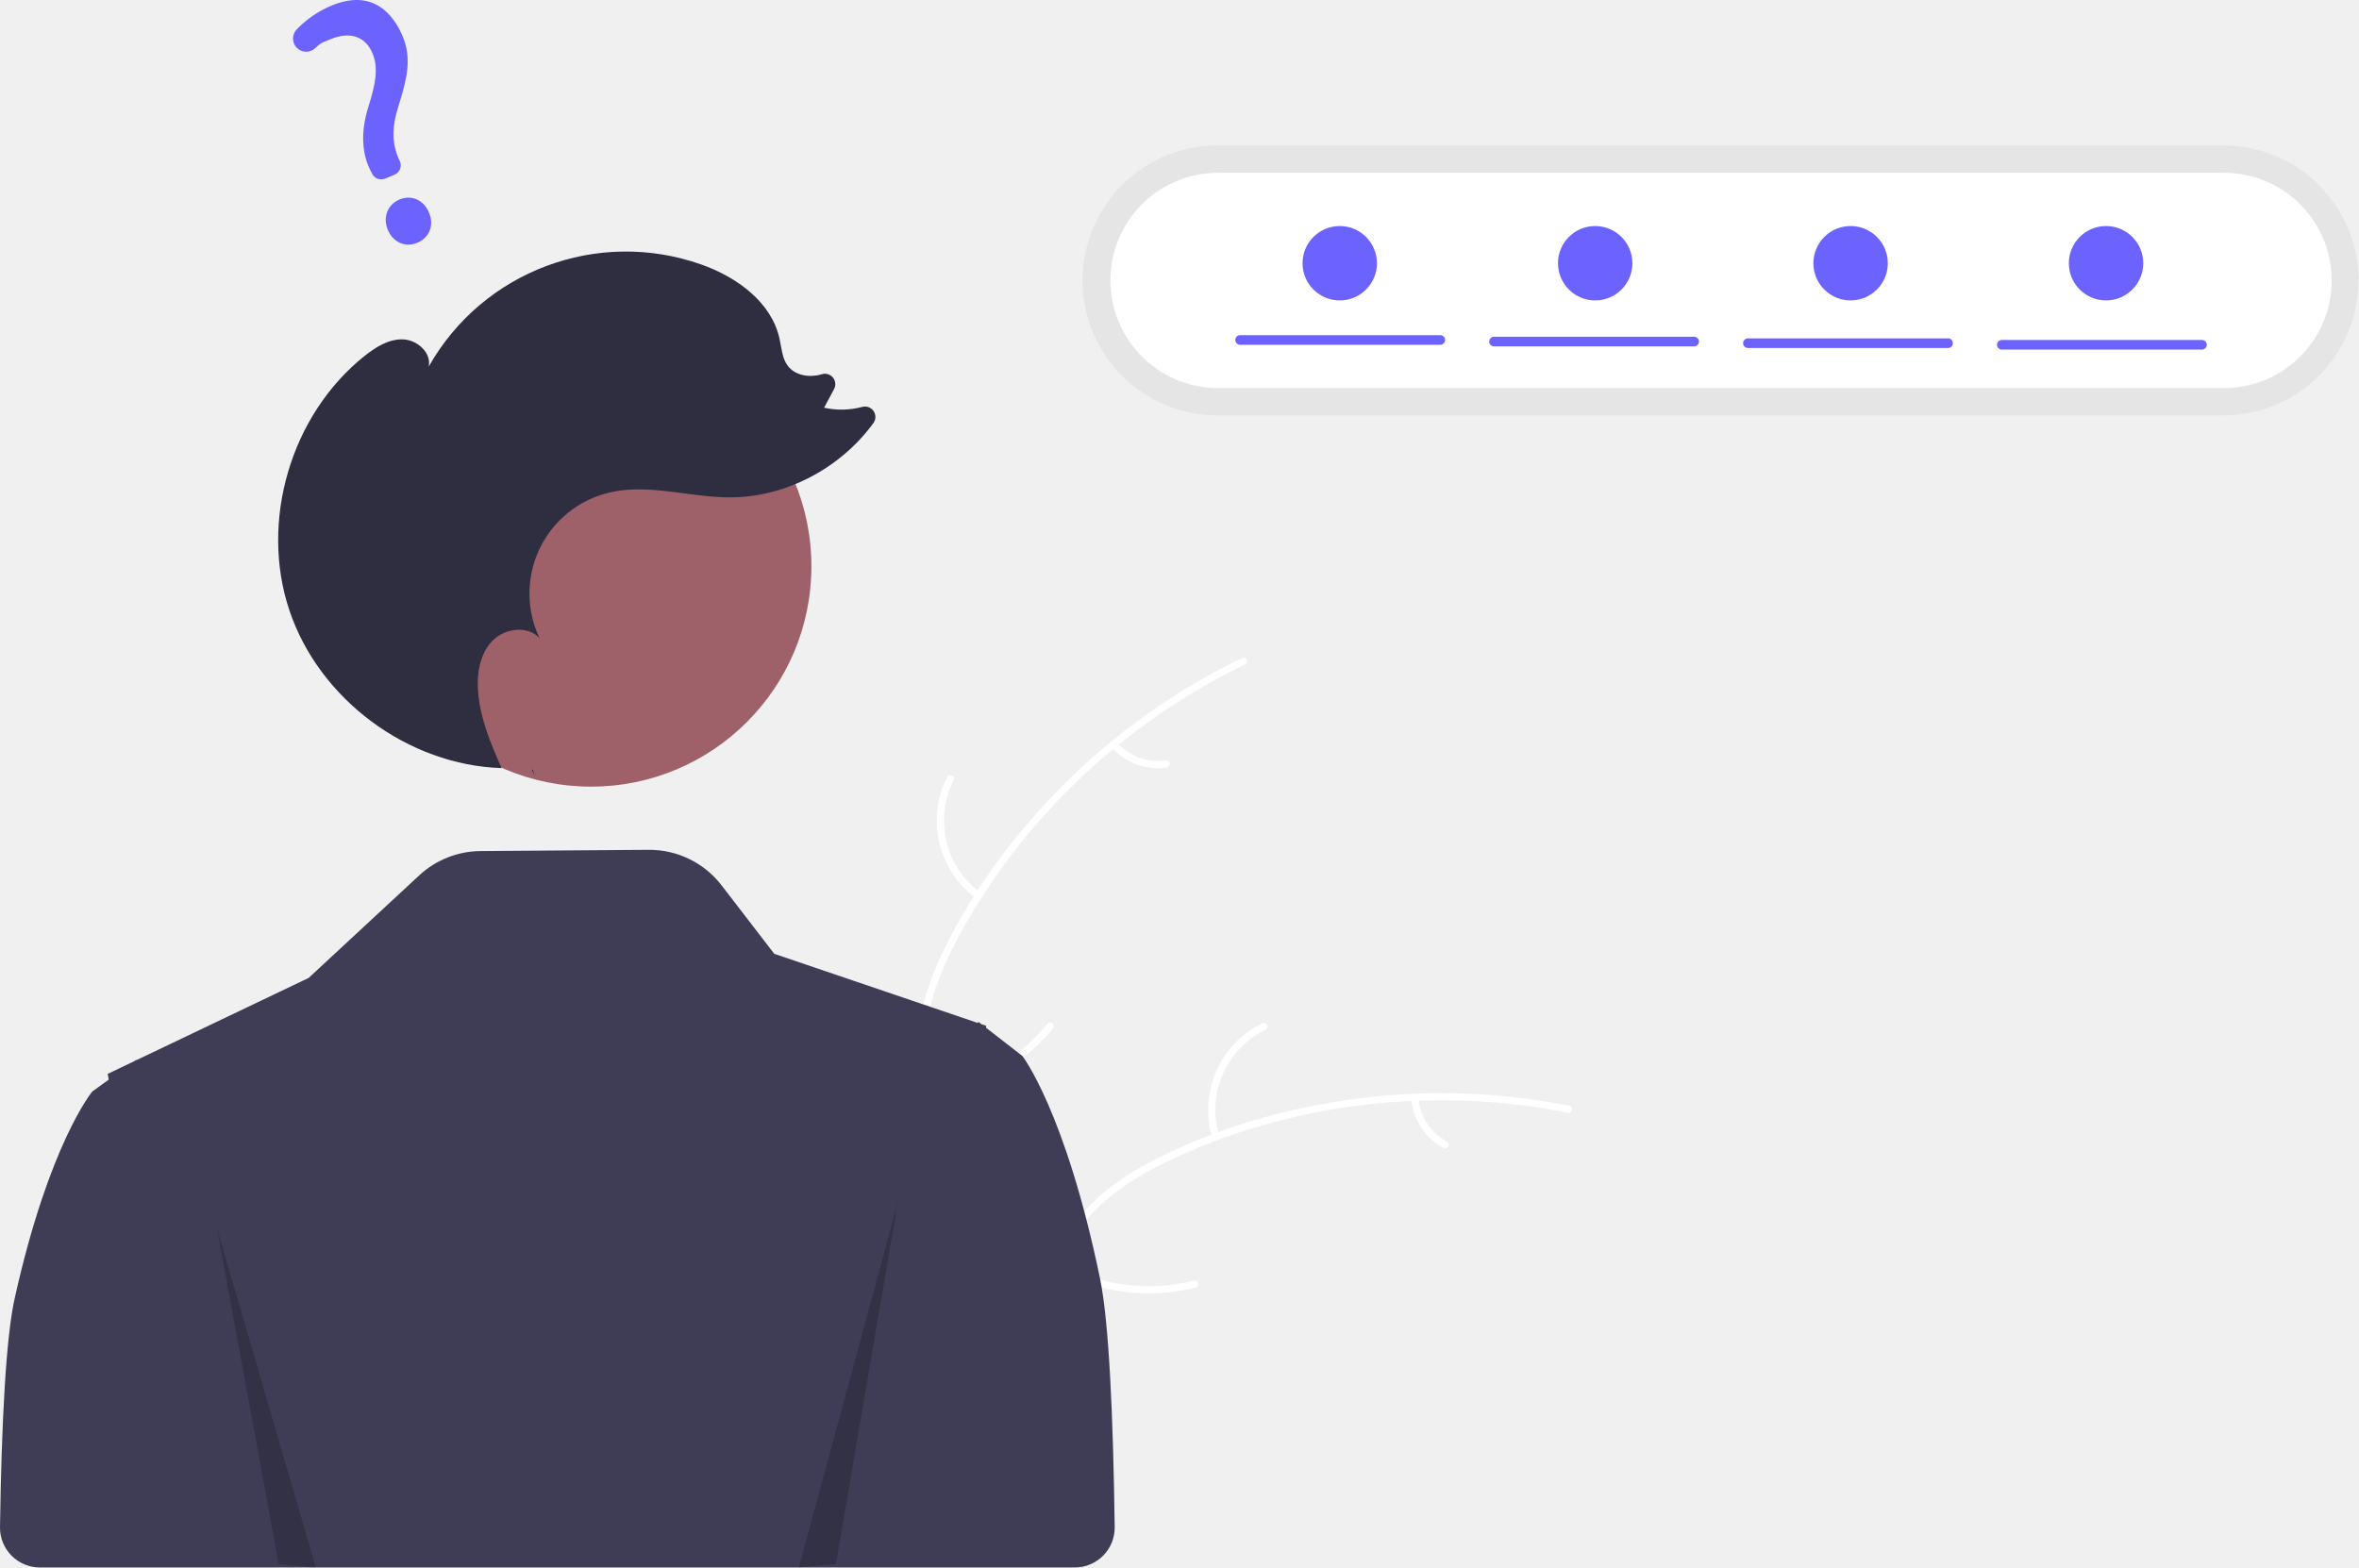
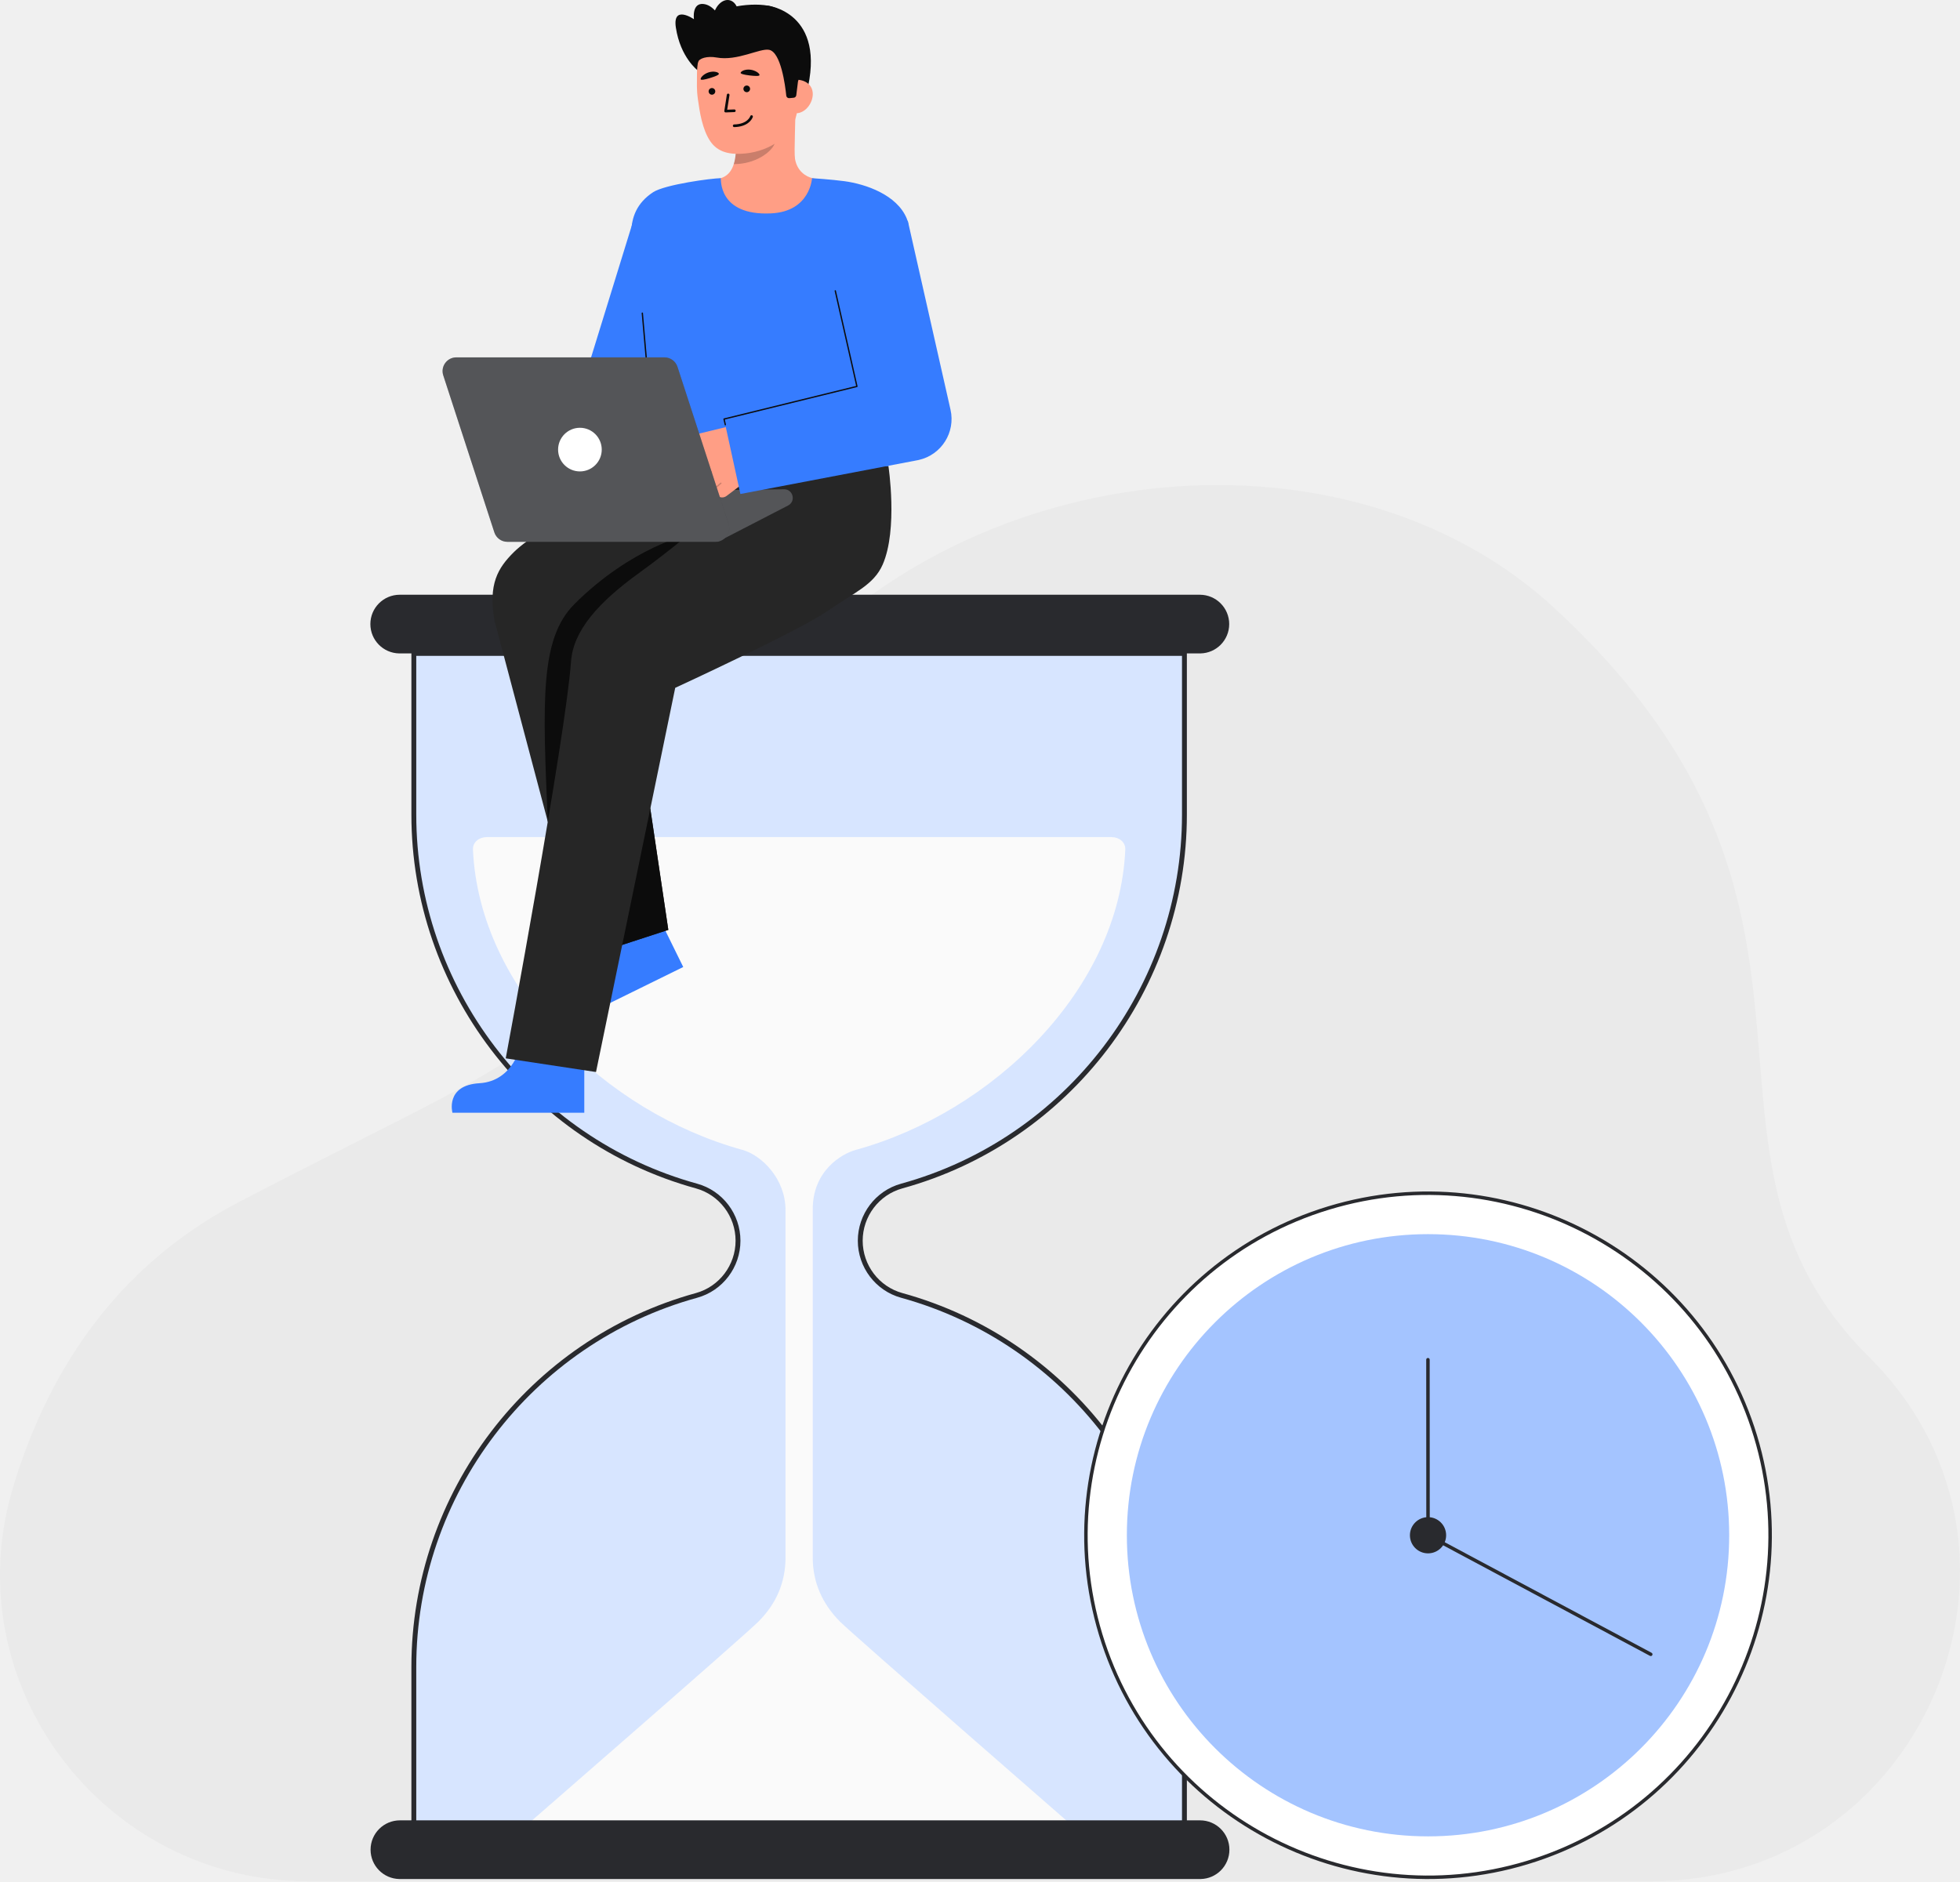
- <svg xmlns="http://www.w3.org/2000/svg" data-name="Layer 1" width="951.235" height="632.162" viewBox="0 0 951.235 632.162">
-   <path d="M465.591,496.884c32.599-57.345,94.782-101.377,160.608-97.135a303.919,303.919,0,0,0-79.931,192.744c-1.081,27.644.595,58.502-17.759,79.201-11.42,12.88-28.877,19.117-46.04,20.426-17.164,1.308-34.324-1.793-51.259-4.881l-4.108,1.261C425.537,622.556,432.992,554.23,465.591,496.884Z" transform="translate(-124.3823 -133.0693)" fill="#f0f0f0" />
-   <path d="M626.297,401.13C577.62,424.563,536.113,463.7,510.633,511.429c-5.509,10.319-10.199,21.266-12.244,32.841-2.047,11.58-.617,22.603,3.338,33.602,3.616,10.055,8.479,19.921,9.588,30.68,1.169,11.34-3.004,21.944-10.515,30.359-9.19,10.296-21.531,16.677-33.817,22.497-13.641,6.462-27.912,12.958-37.573,25.019-1.171,1.461-3.37-.441-2.201-1.9,16.809-20.983,45.583-24.928,65.536-41.831,9.31-7.887,16.3-18.628,15.859-31.214-.386-11.005-5.392-21.184-9.141-31.333-3.937-10.657-5.9-21.372-4.488-32.734,1.444-11.622,5.716-22.776,10.937-33.191,11.774-23.488,27.887-45.051,46.345-63.691a264.375,264.375,0,0,1,73.099-52.155c1.681-.809,2.612,1.947.942,2.751Z" transform="translate(-124.3823 -133.0693)" fill="#fff" />
-   <path d="M518.097,495.478a38.974,38.974,0,0,1-11.761-49.077c.851-1.666,3.48-.421,2.627,1.247a36.089,36.089,0,0,0,11.033,45.63c1.515,1.097-.393,3.291-1.9,2.201Z" transform="translate(-124.3823 -133.0693)" fill="#fff" />
-   <path d="M499.222,573.016A75.118,75.118,0,0,0,546.783,545.906c1.176-1.457,3.375.444,2.201,1.9A78.134,78.134,0,0,1,499.435,575.915c-1.855.266-2.058-2.635-.213-2.899Z" transform="translate(-124.3823 -133.0693)" fill="#fff" />
-   <path d="M574.907,432.685a22.061,22.061,0,0,0,19.718,7.03c1.851-.289,2.052,2.612.213,2.899a24.721,24.721,0,0,1-21.83-7.728,1.502,1.502,0,0,1-.151-2.05,1.461,1.461,0,0,1,2.05-.151Z" transform="translate(-124.3823 -133.0693)" fill="#fff" />
-   <path d="M757.173,580.652c-1.151.213-2.302.427-3.463.662a290.53,290.53,0,0,0-45.425,12.557c-1.149.4-2.308.823-3.443,1.255a306.284,306.284,0,0,0-96.329,58.622,297.44,297.44,0,0,0-31.2,32.695c-13.196,16.123-26.221,34.654-43.465,45.166a51.028,51.028,0,0,1-5.552,3.01l-99.338-41.204c-.179-.207-.368-.392-.548-.599l-4.041-1.464c.451-.636.932-1.287,1.383-1.923.26-.37.542-.731.802-1.102.18-.244.362-.488.511-.718.06-.081.121-.162.171-.221.149-.23.311-.429.451-.636q4.02-5.465,8.13-10.892c.009-.023.009-.023.041-.036,20.951-27.516,44.382-53.525,71.017-75.151.802-.65,1.611-1.324,2.458-1.955a283.824,283.824,0,0,1,38.364-25.951,250.912,250.912,0,0,1,22.758-11.253A208.652,208.652,0,0,1,633.669,545.389c43.431-4.033,87.669,5.869,120.98,33.154C755.5,579.241,756.331,579.931,757.173,580.652Z" transform="translate(-124.3823 -133.0693)" fill="#f0f0f0" />
-   <path d="M756.427,581.82c-52.975-10.597-109.678-4.339-158.759,18.43-10.611,4.923-20.947,10.84-29.549,18.85-8.606,8.014-14.101,17.676-17.565,28.839-3.167,10.205-5.224,21.011-10.816,30.269-5.895,9.758-15.61,15.712-26.674,17.909-13.537,2.688-27.232.352-40.545-2.397-14.782-3.053-30.088-6.459-45.063-2.646-1.814.462-2.425-2.381-.613-2.842,26.055-6.634,51.404,7.541,77.512,6.058,12.183-.692,24.23-5.06,31.455-15.374,6.318-9.019,8.449-20.16,11.566-30.521,3.273-10.879,8.157-20.616,16.124-28.838,8.151-8.41,18.277-14.744,28.715-19.916,23.542-11.665,49.39-19.181,75.35-22.951a264.375,264.375,0,0,1,89.766,2.367c1.83.366.913,3.127-.905,2.763Z" transform="translate(-124.3823 -133.0693)" fill="#fff" />
-   <path d="M613.231,592.008a38.974,38.974,0,0,1,20.158-46.266c1.682-.817,3.032,1.759,1.347,2.577a36.089,36.089,0,0,0-18.663,43.076c.549,1.788-2.296,2.391-2.842.613Z" transform="translate(-124.3823 -133.0693)" fill="#fff" />
-   <path d="M551.478,642.554a75.118,75.118,0,0,0,54.296,6.99c1.816-.456,2.427,2.387.613,2.842a78.135,78.135,0,0,1-56.485-7.388c-1.641-.905-.057-3.343,1.576-2.443Z" transform="translate(-124.3823 -133.0693)" fill="#fff" />
-   <path d="M696.396,576.075a22.061,22.061,0,0,0,11.511,17.484c1.652.884.066,3.321-1.576,2.443a24.721,24.721,0,0,1-12.777-19.314,1.502,1.502,0,0,1,1.114-1.728,1.461,1.461,0,0,1,1.728,1.114Z" transform="translate(-124.3823 -133.0693)" fill="#fff" />
-   <path d="M567.941,648.631c-13.912-67.267-31.302-89.694-31.302-89.694l-6.643-5.152-7.989-6.206.039-.798-1.895-.644-.445-.346-.729-.56-.117.126-.248.256-36.152-12.289-45.865-15.579L415.355,490.14a36.734,36.734,0,0,0-29.387-14.334l-67.829.502a36.734,36.734,0,0,0-24.71,9.801l-44.583,41.354-69.469,33.178-.117-.117-.729.521-10.734,5.132.443,2.306-6.643,4.794s-17.39,20.868-31.302,83.459c-3.539,15.926-5.281,50.09-5.91,92.188a16.069,16.069,0,0,0,16.062,16.307H511.494v-0H557.806a16.072,16.072,0,0,0,16.063-16.291C573.254,703.131,571.513,665.902,567.941,648.631Z" transform="translate(-124.3823 -133.0693)" fill="#3f3d56" />
-   <path d="M615.548,191.732a54.431,54.431,0,1,0,0,108.861H1021.187a54.431,54.431,0,0,0,0-108.861Z" transform="translate(-124.3823 -133.0693)" fill="#e5e5e5" />
-   <path d="M615.548,202.747a43.415,43.415,0,1,0,0,86.83H1021.187a43.415,43.415,0,0,0,0-86.83Z" transform="translate(-124.3823 -133.0693)" fill="#fff" />
-   <circle id="e096411a-cdc3-4e6d-bbd4-4630e1fee17e" data-name="ab6171fa-7d69-4734-b81c-8dff60f9761b" cx="238.323" cy="228.392" r="88.863" fill="#9e616a" />
-   <path d="M339.972,445.973q-.569-1.254-1.136-2.516c.146.005.29.026.435.029Z" transform="translate(-124.3823 -133.0693)" fill="#2f2e41" />
-   <path d="M271.371,276.64c4.494-3.585,9.747-6.884,15.494-6.699,5.746.185,11.573,5.375,10.383,11a91.318,91.318,0,0,1,109.895-41.208c14.282,5.039,28.287,15.119,31.568,29.904.842,3.795,1.023,7.957,3.393,11.039,2.988,3.886,8.705,4.765,13.412,3.398q.071-.021.141-.042a4.199,4.199,0,0,1,5.073,5.927l-4.041,7.537a32.383,32.383,0,0,0,15.428-.328,4.195,4.195,0,0,1,4.455,6.528c-13.325,18.294-35.586,30.108-58.303,29.969-16.146-.098-32.458-5.663-48.172-1.95a41.844,41.844,0,0,0-28.144,58.74c-4.827-5.28-14.159-4.03-19.097,1.147-4.938,5.177-6.216,12.904-5.719,20.041.761,10.916,5.038,21.201,9.546,31.212-37.801-1.19-73.555-27.707-85.59-63.572C229.008,343.267,241.674,300.33,271.371,276.64Z" transform="translate(-124.3823 -133.0693)" fill="#2f2e41" />
-   <polygon points="87.464 495.253 112.388 630.86 127.343 632.162 87.464 495.253" opacity="0.2" />
-   <polygon points="362.007 485.026 337.083 630.762 322.128 632.162 362.007 485.026" opacity="0.2" />
-   <path d="M292.629,231.001c-4.779,1.995-9.765-.191-11.857-5.2-2.123-5.085-.14-10.246,4.715-12.274,4.856-2.028,9.754.165,11.911,5.331C299.524,223.948,297.563,228.941,292.629,231.001Zm-9.154-27.482-3.8,1.587a4.099,4.099,0,0,1-5.206-1.909l-.188-.368c-4.088-7.373-4.557-16.335-1.384-26.621,2.939-9.227,4.16-15.717,1.705-21.596-2.838-6.797-8.899-8.927-16.628-5.842-2.998,1.252-3.952,1.232-6.311,3.572a5.416,5.416,0,0,1-3.921,1.593,5.235,5.235,0,0,1-3.747-1.643,5.348,5.348,0,0,1-.037-7.297,41.535,41.535,0,0,1,14.046-9.644c16.606-6.934,24.966,3.303,28.792,12.465,3.742,8.961,1.637,17.275-1.745,28.043-2.834,8.948-2.669,15.578.55,22.17a4.081,4.081,0,0,1-2.126,5.491Z" transform="translate(-124.3823 -133.0693)" fill="#6c63ff" />
-   <path d="M705.149,272.122h-80.707a1.944,1.944,0,1,1,0-3.888h80.707a1.944,1.944,0,0,1,0,3.888Z" transform="translate(-124.3823 -133.0693)" fill="#6c63ff" />
-   <path d="M807.53,272.77h-80.707a1.944,1.944,0,1,1,0-3.888h80.707a1.944,1.944,0,1,1,0,3.888Z" transform="translate(-124.3823 -133.0693)" fill="#6c63ff" />
-   <path d="M909.912,273.418H829.205a1.944,1.944,0,0,1,0-3.888h80.707a1.944,1.944,0,1,1,0,3.888Z" transform="translate(-124.3823 -133.0693)" fill="#6c63ff" />
-   <path d="M1012.294,274.066h-80.707a1.944,1.944,0,0,1,0-3.888h80.707a1.944,1.944,0,0,1,0,3.888Z" transform="translate(-124.3823 -133.0693)" fill="#6c63ff" />
-   <circle cx="540.235" cy="106.162" r="15" fill="#6c63ff" />
-   <circle cx="643.235" cy="106.162" r="15" fill="#6c63ff" />
-   <circle cx="746.235" cy="106.162" r="15" fill="#6c63ff" />
-   <circle cx="849.235" cy="106.162" r="15" fill="#6c63ff" />
+ <svg xmlns="http://www.w3.org/2000/svg" id="Layer_2" data-name="Layer 2" viewBox="0 0 805.177 773.007" style="width: 100%; height: 100%;">
+   <g id="Layer_2-2" data-name="Layer 2">
+     <g>
+       <path d="m126.601,773.007c-84.328,0-145.523-81.195-121.228-161.947,13.739-45.667,41.035-90.225,92.942-117.251,142.043-73.957,129.531-53.678,196.489-177.956,66.958-124.278,248.424-153.76,343.511-66.218,134.489,123.818,44.022,222.457,129.13,307.565.887.887,1.761,1.778,2.624,2.674,76.895,79.847,19.032,213.132-91.821,213.132H126.601Z" fill="#292a2e" opacity=".03" />
+       <g>
+         <path d="m486.571,334.729v-66.242s-316.568,0-316.568,0v66.241c0,72.826,49.183,134.154,116.144,152.603,10.085,2.778,17.032,12.007,17.032,22.468,0,10.462-6.948,19.691-17.032,22.469-66.962,18.448-116.144,79.778-116.144,152.603v66.242s316.568,0,316.568,0v-66.242c0-72.823-49.183-134.154-116.144-152.603-10.085-2.778-17.033-12.006-17.033-22.469,0-10.461,6.948-19.689,17.033-22.468,66.961-18.448,116.144-79.777,116.144-152.602" fill="#367cff" />
+         <path d="m486.571,334.729v-66.242s-316.568,0-316.568,0v66.241c0,72.826,49.183,134.154,116.144,152.603,10.085,2.778,17.032,12.007,17.032,22.468,0,10.462-6.948,19.691-17.032,22.469-66.962,18.448-116.144,79.778-116.144,152.603v66.242s316.568,0,316.568,0v-66.242c0-72.823-49.183-134.154-116.144-152.603-10.085-2.778-17.033-12.006-17.033-22.469,0-10.461,6.948-19.689,17.033-22.468,66.961-18.448,116.144-79.777,116.144-152.602" fill="#fff" opacity=".8" />
+         <path d="m487.571,752.112H169.004v-67.242c0-71.46,48.062-134.609,116.878-153.567,9.596-2.644,16.298-11.487,16.298-21.505s-6.702-18.86-16.298-21.503c-68.816-18.96-116.878-82.109-116.878-153.567v-67.241h318.567v67.242c0,71.458-48.062,134.607-116.878,153.565-9.597,2.644-16.299,11.487-16.299,21.504s6.702,18.861,16.299,21.505c68.816,18.959,116.878,82.109,116.878,153.567v67.242Zm-316.567-2h314.567v-65.242c0-70.561-47.458-132.917-115.409-151.639-10.461-2.882-17.768-12.518-17.768-23.433s7.307-20.55,17.768-23.432c67.951-18.721,115.409-81.076,115.409-151.638v-65.242H171.004v65.241c0,70.561,47.458,132.917,115.409,151.639,10.461,2.881,17.767,12.517,17.767,23.432s-7.306,20.551-17.767,23.433c-67.951,18.72-115.409,81.076-115.409,151.639v65.242Z" fill="#292a2e" />
+         <path d="m504.962,256.429c0,3.331-1.352,6.342-3.534,8.53-2.12,2.114-5.033,3.454-8.253,3.521-.092.006-.178.006-.27.006H164.206c-.092,0-.178,0-.27-.006-6.533-.141-11.787-5.482-11.787-12.051,0-3.331,1.352-6.342,3.534-8.53,2.182-2.175,5.199-3.527,8.524-3.527h328.699c6.656,0,12.057,5.396,12.057,12.057Z" fill="#292a2e" />
+         <path d="m333.879,639.993l.002-143.171c0-15.614,11.637-22.675,17.712-24.355,56.014-15.414,108.125-65.66,110.686-123.378.137-3.095-2.583-5.134-5.681-5.134H199.972c-3.098.003-5.818,2.039-5.681,5.134,2.561,57.717,54.672,107.963,110.686,123.378,7.927,2.193,17.716,11.907,17.716,24.714l-.002,142.822c0,10.298-3.879,19.046-11.161,26.328-6.014,6.014-96.561,84.78-96.561,84.78h226.632s-91.385-79.666-96.417-84.697c-7.282-7.282-11.305-16.123-11.305-26.421Z" fill="#fafafa" />
+         <path d="m505.047,760.017c0,3.331-1.352,6.342-3.534,8.53-2.12,2.114-5.033,3.454-8.253,3.521-.092.006-.178.006-.27.006H164.291c-.092,0-.178,0-.27-.006-6.533-.141-11.787-5.482-11.787-12.051,0-3.331,1.352-6.342,3.534-8.53,2.182-2.175,5.199-3.527,8.524-3.527h328.699c6.656,0,12.057,5.396,12.057,12.057Z" fill="#292a2e" />
+       </g>
+       <g>
+         <circle cx="586.641" cy="630.818" r="140.527" fill="#fff" />
+         <path d="m627.635,765.979c-74.528,22.604-153.551-19.639-176.155-94.167-22.604-74.528,19.639-153.55,94.167-176.154,74.528-22.604,153.55,19.639,176.154,94.167,22.604,74.528-19.639,153.55-94.167,176.154Zm-81.573-268.956c-73.775,22.376-115.592,100.6-93.216,174.376,22.376,73.775,100.601,115.592,174.376,93.216,73.775-22.376,115.592-100.6,93.216-174.376s-100.6-115.592-174.375-93.216Z" fill="#292a2e" />
+         <circle cx="586.641" cy="630.818" r="123.722" fill="#367cff" opacity=".45" />
+         <circle cx="586.641" cy="630.818" r="7.439" fill="#292a2e" />
+         <path d="m678.348,680.424c-.175.053-.369.039-.543-.054l-91.5-48.924c-.232-.124-.377-.366-.377-.629l-.031-72.134c0-.393.319-.712.713-.713.394,0,.713.319.713.713l.031,71.707,91.123,48.723c.347.186.478.618.293.965-.093.174-.247.293-.422.346Z" fill="#292a2e" />
+       </g>
+       <g>
+         <g>
+           <path d="m214.06,429.098s-2.92,15.139-17.095,15.982c-14.174.844-11.101,12.135-11.101,12.135h54.166v-27.062s-25.971-1.056-25.971-1.056Z" fill="#367cff" />
+           <path d="m244.964,383.565s4.062,14.873-8.284,21.887c-12.346,7.014-4.604,15.789-4.604,15.789l48.603-23.91-11.946-24.283-23.77,10.516Z" fill="#367cff" />
+           <path d="m239.822,393.395l-36.623-138.18c-2.779-15.265,1.404-21.882,7.849-28.31,11.322-11.293,58.236-35.329,58.236-35.329l56.282-.154c14.923,0,29.595,14.716,29.595,29.639,0,14.923-15.171,27.579-30.095,27.579l-69.307,6.916,18.787,126.523-34.723,11.316Z" fill="#262626" />
+           <polygon points="274.545 382.08 267.149 332.269 229.679 355.127 239.822 393.395 274.545 382.08" fill="#0c0c0c" />
+           <path d="m283.039,219.538s-23.659,5.273-47.092,28.705c-14.207,14.207-13.042,39.917-10.911,89.365l23.273-34.375,25.526-46.038,9.204-37.657Z" fill="#0c0c0c" />
+           <path d="m364.958,191.406l-38.222-.18-.015.503h-11.574s-28.99,26.678-52.332,43.488c-16.978,12.227-27.335,23.885-28.231,36.59-2.185,30.971-26.825,163.059-26.825,163.059l37.083,5.615,32.541-157.856s50.887-23.458,62.657-31.622c11.083-7.687,18.912-10.659,22.579-19.048,6.334-14.489,2.338-40.55,2.338-40.55Z" fill="#262626" />
+         </g>
+         <path d="m322.077,201.034l-62.007.821,34.783,20.774,28.943-14.946c3.261-1.75,1.982-6.699-1.718-6.65Z" fill="#292a2e" />
+         <path d="m322.077,201.034l-62.007.821,34.783,20.774,28.943-14.946c3.261-1.75,1.982-6.699-1.718-6.65Z" fill="#fff" opacity=".2" />
+         <path d="m260.425,89.794l-17.537,56.828-35.129,45.994,20.521,23.557,41.793-46.647c1.849-1.463,3.412-3.441,4.377-5.775l.651-1.576,24.138-58.405-38.814-13.975Z" fill="#367cff" />
+         <g>
+           <g>
+             <path id="sk" d="m291.485,74.38c.11-.014,1.325,20.147,24.746,18.389,16.215-1.215,21.996-18.418,22.368-18.418-1.748-.372-3.909-.935-4.767-1.129-2.853-.643-6.414-2.997-7.237-7.955-.474-2.858.33-17.478.083-20.369l-24.889,5.555c.348,6.107,2.782,20.264-5.749,22.769-1.42.414-2.949.795-4.554,1.158Z" fill="#ff9e85" />
+             <path id="sh" d="m301.439,67.437c.353-1.125.562-2.104.749-3.863.333-3.146.156-6.038-.163-8.985,5.028-.669,9.855-2.784,13.756-6.027.462,1.707,3.004,9.165,2.3,10.787-1.33,3.066-7.581,8.087-16.642,8.087Z" fill="#0c0c0c" opacity=".22" />
+             <g>
+               <path d="m286.639,28.945s-7.142-5.308-8.994-17.634c-1.434-9.544,7.425-3.42,7.425-3.42,0,0-.966-6.882,4.057-6.236,5.022.646,7.889,7.862,7.889,7.862" fill="#0c0c0c" />
+               <path d="m315.076,2.267s24.924,2.484,16.174,36.297l-2.203.164-4.471.333" fill="#0c0c0c" />
+               <path d="m306.157,63.063c9.812-.954,21.518-7.246,21.588-20.576l.063-12.028c.07-13.33-6.875-24.172-19.425-24.238h0c-12.551-.066-21.988,10.691-22.058,24.021l-.028,5.325c-.006,1.096.099,3.064.44,5.462.679,4.785,1.732,12.06,5.02,16.962,3.104,4.628,8.132,5.682,14.401,5.072Z" fill="#ff9e85" />
+               <g>
+                 <g>
+                   <circle id="e1_eye" cx="292.471" cy="37.542" r="1.368" transform="translate(-2.362 42.243) rotate(-8.228)" fill="#0a0a0a" />
+                   <g id="e1_n">
+                     <path d="m301.752,46.049c.274-.04.479-.281.468-.563-.012-.302-.266-.537-.569-.525l-2.913.115.937-5.987c.046-.299-.158-.579-.457-.625-.298-.047-.578.157-.625.456l-1.04,6.644c-.025.162.023.326.132.449s.267.189.43.183l3.578-.141c.019,0,.039-.003.057-.005Z" fill="#0a0a0a" />
+                   </g>
+                   <g id="e1_m">
+                     <path d="m303.276,52.093c4.911-.71,5.943-3.889,5.989-4.038.088-.289-.074-.595-.363-.684-.287-.089-.592.073-.683.36-.043.135-1.121,3.266-6.619,3.402-.309.006-.542.259-.534.561.008.302.259.541.561.534.593-.015,1.142-.062,1.649-.135Z" fill="#0a0a0a" />
+                   </g>
+                   <path id="e1_eb" d="m304.255,29.922c-.072.422,1.484.814,3.628,1.068s4.071.383,4.137-.146c.084-.668-1.673-1.96-3.817-2.214s-3.835.628-3.948,1.292Z" fill="#0a0a0a" />
+                   <circle id="e1_eye-2" data-name="e1_eye" cx="306.769" cy="36.512" r="1.369" transform="translate(-2.068 44.279) rotate(-8.228)" fill="#0a0a0a" />
+                 </g>
+                 <path id="e1_eb-2" data-name="e1_eb" d="m287.845,32.584c.106.415,1.686.142,3.749-.496s3.876-1.301,3.722-1.812c-.194-.645-2.111-1.191-4.174-.553s-3.464,2.208-3.298,2.861Z" fill="#0a0a0a" />
+               </g>
+               <path d="m326.944,46.545c3.814.02,6.927-4.044,6.947-7.858.02-3.814-3.061-5.934-6.875-5.954l-1.979,2.545-1.373,11.249,3.279.017Z" fill="#ff9e85" />
+               <path d="m324.266,40.332c-.636.062-1.202-.398-1.267-1.034-.419-4.104-2.181-17.872-7.05-18.825-3.815-.747-13.01,4.724-21.578,3.157-3.748-.686-7.294.267-7.643,2.038-.138.701-2.545-9.341,3.259-17.019,4.621-6.113,19.88-7.944,26.842-6.003,19.279,5.375,10.98,30.912,10.98,30.912l-.695,5.586c-.067.539-.499.96-1.04,1.013l-1.809.176Z" fill="#0c0c0c" />
+               <ellipse cx="298.098" cy="7.606" rx="7.686" ry="5.222" transform="translate(231.858 298.351) rotate(-78.627)" fill="#0c0c0c" />
+             </g>
+           </g>
+           <path d="m262.639,118.527c.734,8.624,5.939,62.426,6.644,73.048h95.633c.549-9.58,3.017-51.473,5.1-70.207,1.989-17.877,4.777-26.013,2.486-31.568-4.04-9.798-16.902-14.174-25.611-15.353-5.318-.72-13.317-1.236-13.317-1.236,0,0-.677,13.7-16.826,14.463-21.983,1.037-20.515-14.463-20.624-14.463-3.561,0-22.947,2.59-27.794,5.749-6.846,4.462-8.87,10.543-8.95,16.13-.092,6.433,2.423,13.656,3.257,23.437Z" fill="#367cff" />
+           <path d="m267.488,170.375c-.139,0-.259-.107-.271-.249l-3.623-41.44c-.013-.15.098-.282.247-.295.153-.017.282.098.295.248l3.623,41.44c.013.15-.098.282-.247.295-.009,0-.016.001-.024.001Z" fill="#0c0c0c" />
+           <g id="b_4_ha">
+             <path d="m274.422,194.445l13.131-10.654-2.21.625c-1.484.356-3.08-.437-3.513-1.9-.462-1.561.482-3.169,2.044-3.544l27.586-6.71,2.373,8.787c1.508,5.583-.522,11.523-5.132,15.014l-10.222,7.713c-1.086.823-2.639.842-3.651-.069-.978-.881-1.177-2.202-.701-3.266-.042-.015-.084-.035-.115-.072-.059-.069-.072-.16-.049-.242l-1.883,1.426c-1.216.921-2.997.836-3.98-.331-.906-1.075-.865-2.603-.011-3.624-.031-.004-.056-.015-.084-.029l-.774.586c-1.086.823-2.639.842-3.651-.07-1.185-1.067-1.231-2.78-.312-3.899-.011-.016-.021-.033-.028-.051l-5.468,4.437c-1.14.925-2.814.751-3.739-.39-.925-1.14-.751-2.814.389-3.739Z" fill="#ff9e85" />
+             <path id="b_4_ha_sh" d="m283.574,194.294c.028-.01.055-.025.08-.046l5.261-4.371c.112-.093.128-.26.034-.373-.093-.112-.26-.127-.373-.034l-5.261,4.371c-.112.093-.128.26-.034.373.073.088.191.117.293.08Z" fill="#0a0a0a" opacity=".2" />
+             <path id="b_4_ha_sh-2" data-name="b_4_ha_sh" d="m288.211,197.595c.028-.01.054-.025.078-.044l4.162-3.403c.113-.093.13-.259.038-.372-.093-.113-.259-.131-.372-.038l-4.162,3.403c-.113.093-.13.259-.038.372.073.089.192.118.294.082Z" fill="#0a0a0a" opacity=".2" />
+             <path id="b_4_ha_sh-3" data-name="b_4_ha_sh" d="m294.303,200.448c.029-.011.058-.027.083-.048l1.928-1.653c.111-.095.124-.262.029-.373-.095-.112-.262-.125-.373-.029l-1.928,1.653c-.111.095-.124.262-.029.373.074.086.19.113.291.077Z" fill="#0a0a0a" opacity=".2" />
+           </g>
+           <path d="m390.479,168.351l-.101-.447-17.454-77.205-34.533,7.807,13.624,60.263-54.578,13.413,6.717,30.796,72.73-13.874c.166-.032.405-.082.571-.119,9.294-2.101,15.125-11.339,13.024-20.633Z" fill="#367cff" />
+           <path d="m297.171,172.238c-.03-.144.059-.286.202-.32l54.333-13.343-8.835-39.019c-.034-.147.059-.293.205-.326.147-.034.293.059.326.206l8.894,39.28c.033.145-.056.289-.201.324l-54.337,13.344s.364,1.588.467,2.121c.034.175-.136.266-.197.281-.066.016-.274.037-.329-.22-.125-.583-.528-2.328-.528-2.328Z" fill="#0c0c0c" />
+           <g>
+             <path d="m299.301,215.241l-20.984-64.503c-.756-2.325-2.924-3.899-5.369-3.899h-85.489c-3.836,0-6.556,3.744-5.369,7.392l20.984,64.503c.756,2.325,2.924,3.899,5.369,3.899h85.489c3.836,0,6.556-3.744,5.369-7.392Z" fill="#292a2e" />
+             <path d="m299.301,215.241l-20.984-64.503c-.756-2.325-2.924-3.899-5.369-3.899h-85.489c-3.836,0-6.556,3.744-5.369,7.392l20.984,64.503c.756,2.325,2.924,3.899,5.369,3.899h85.489c3.836,0,6.556-3.744,5.369-7.392Z" fill="#fff" opacity=".2" />
+             <circle cx="238.233" cy="184.736" r="8.966" fill="#fff" />
+           </g>
+         </g>
+       </g>
+     </g>
+   </g>
</svg>
